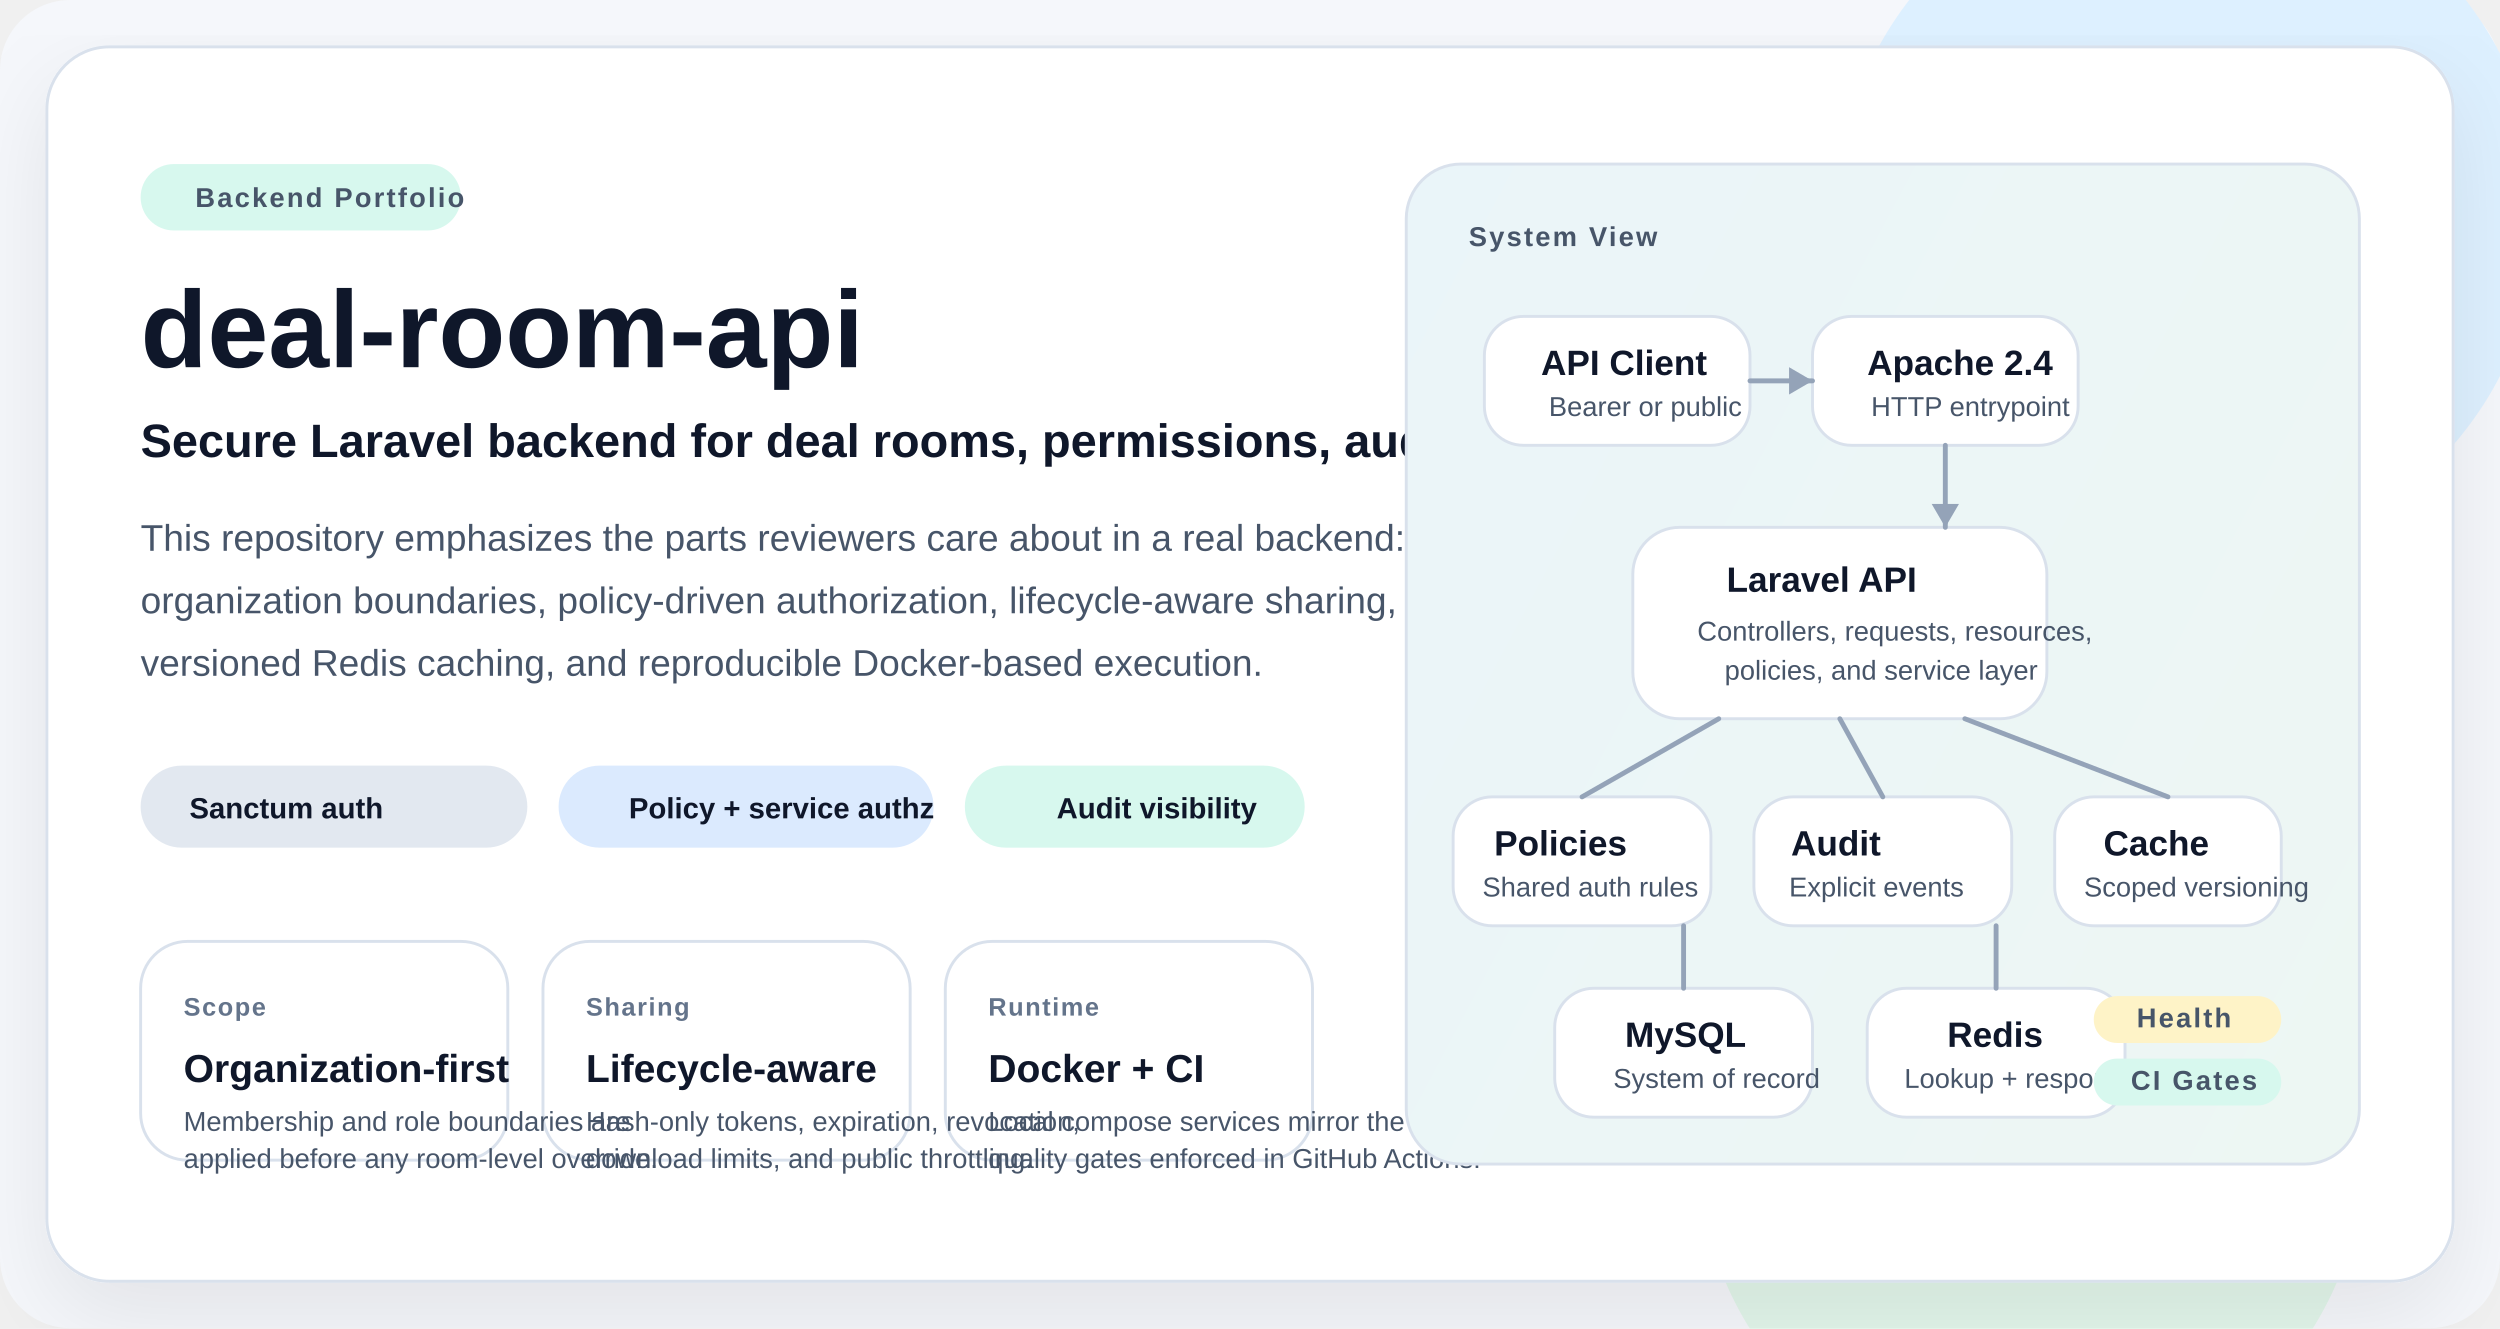
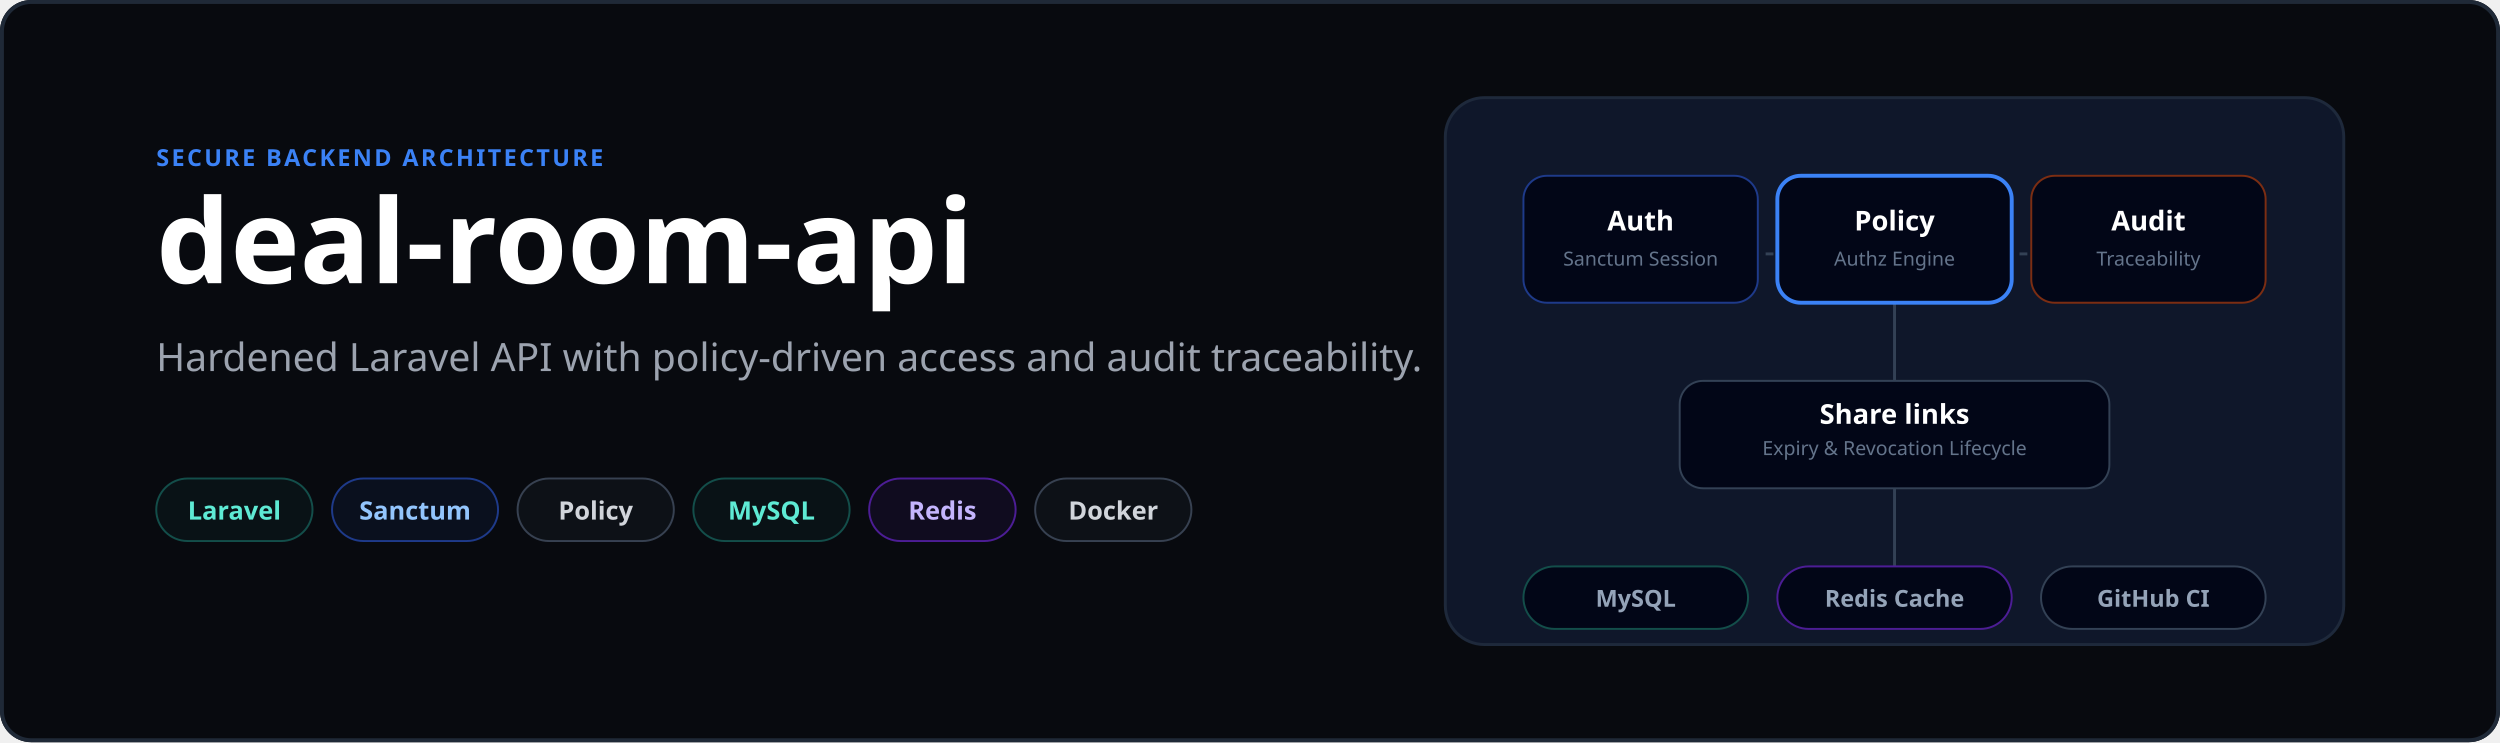
- <svg xmlns="http://www.w3.org/2000/svg" width="1280" height="680" viewBox="0 0 1280 680" fill="none">
-   <defs>
-     <linearGradient id="heroGlow" x1="0" y1="0" x2="1280" y2="680" gradientUnits="userSpaceOnUse">
-       <stop stop-color="#E7F3FF" />
-       <stop offset="1" stop-color="#EEF7F2" />
-     </linearGradient>
-     <filter id="shadow" x="0" y="0" width="1280" height="680" filterUnits="userSpaceOnUse" color-interpolation-filters="sRGB">
-       <feDropShadow dx="0" dy="18" stdDeviation="24" flood-color="#0F172A" flood-opacity="0.08" />
-     </filter>
-     <style>
-       .bg { fill: #F5F7FB; }
-       .panel { fill: #FFFFFF; stroke: #D9E1EC; stroke-width: 1.5; }
-       .soft { fill: url(#heroGlow); }
-       .title { fill: #0F172A; font: 700 56px 'Segoe UI', Arial, sans-serif; }
-       .subtitle { fill: #0F172A; font: 700 24px 'Segoe UI', Arial, sans-serif; }
-       .body { fill: #475569; font: 400 19px 'Segoe UI', Arial, sans-serif; }
-       .small { fill: #475569; font: 600 14px 'Segoe UI', Arial, sans-serif; letter-spacing: 0.08em; text-transform: uppercase; }
-       .chipText { fill: #0F172A; font: 600 15px 'Segoe UI', Arial, sans-serif; }
-       .metricLabel { fill: #64748B; font: 600 13px 'Segoe UI', Arial, sans-serif; letter-spacing: 0.06em; text-transform: uppercase; }
-       .metricValue { fill: #0F172A; font: 700 20px 'Segoe UI', Arial, sans-serif; }
-       .cardTitle { fill: #0F172A; font: 700 18px 'Segoe UI', Arial, sans-serif; }
-       .cardText { fill: #475569; font: 400 14px 'Segoe UI', Arial, sans-serif; }
-       .edge { stroke: #94A3B8; stroke-width: 2.5; stroke-linecap: round; }
-       .accent { fill: #0F766E; }
-       .accentSoft { fill: #D7F8EE; }
-       .blueSoft { fill: #DBEAFE; }
-       .amberSoft { fill: #FEF3C7; }
-       .slateSoft { fill: #E2E8F0; }
-     </style>
-   </defs>
-   <rect class="bg" width="1280" height="680" rx="36" />
-   <circle cx="1120" cy="110" r="180" fill="#DDF0FF" />
-   <circle cx="1040" cy="590" r="170" fill="#E2F6EA" />
-   <g filter="url(#shadow)">
-     <rect x="24" y="24" width="1232" height="632" rx="32" class="panel" />
+ <svg xmlns="http://www.w3.org/2000/svg" width="1280" height="380" viewBox="0 0 1280 380" fill="none">
+   <rect width="1280" height="380" rx="16" fill="#080a0f" />
+   <rect x="1" y="1" width="1278" height="378" rx="15" stroke="#1f2937" stroke-width="2" />
+   <g transform="translate(80, 85)">
+     <text fill="#3b82f6" font-family="sans-serif" font-size="12" font-weight="800" letter-spacing="0.1em">SECURE BACKEND ARCHITECTURE</text>
+     <text y="60" fill="white" font-family="sans-serif" font-size="60" font-weight="800">deal-room-api</text>
+     <text y="105" fill="#9ca3af" font-family="sans-serif" font-size="20" font-weight="400">Hardened Laravel API with policy-driven access and audit traceability.</text>
+     <g transform="translate(0, 160)">
+       <rect width="80" height="32" rx="16" stroke="#134e4a" fill="#134e4a20" />
+       <text x="40" y="16" fill="#5eead4" font-family="sans-serif" font-size="13" font-weight="600" text-anchor="middle" dominant-baseline="central">Laravel</text>
+       <rect x="90" width="85" height="32" rx="16" stroke="#1e3a8a" fill="#1e3a8a20" />
+       <text x="132.5" y="16" fill="#93c5fd" font-family="sans-serif" font-size="13" font-weight="600" text-anchor="middle" dominant-baseline="central">Sanctum</text>
+       <rect x="185" width="80" height="32" rx="16" stroke="#374151" fill="#37415120" />
+       <text x="225" y="16" fill="#d1d5db" font-family="sans-serif" font-size="13" font-weight="600" text-anchor="middle" dominant-baseline="central">Policy</text>
+       <rect x="275" width="80" height="32" rx="16" stroke="#134e4a" fill="#134e4a20" />
+       <text x="315" y="16" fill="#5eead4" font-family="sans-serif" font-size="13" font-weight="600" text-anchor="middle" dominant-baseline="central">MySQL</text>
+       <rect x="365" width="75" height="32" rx="16" stroke="#4c1d95" fill="#4c1d9520" />
+       <text x="402.5" y="16" fill="#c4b5fd" font-family="sans-serif" font-size="13" font-weight="600" text-anchor="middle" dominant-baseline="central">Redis</text>
+       <rect x="450" width="80" height="32" rx="16" stroke="#374151" fill="#37415120" />
+       <text x="490" y="16" fill="#d1d5db" font-family="sans-serif" font-size="13" font-weight="600" text-anchor="middle" dominant-baseline="central">Docker</text>
+     </g>
  </g>
-   <rect x="72" y="84" width="164" height="34" rx="17" class="accentSoft" />
-   <text x="100" y="106" class="small" fill="#0F766E">Backend Portfolio</text>
-   <text x="72" y="188" class="title">deal-room-api</text>
-   <text x="72" y="234" class="subtitle">Secure Laravel backend for deal rooms, permissions, audit trails, and public share-link control.</text>
-   <text x="72" y="282" class="body">This repository emphasizes the parts reviewers care about in a real backend:</text>
-   <text x="72" y="314" class="body">organization boundaries, policy-driven authorization, lifecycle-aware sharing,</text>
-   <text x="72" y="346" class="body">versioned Redis caching, and reproducible Docker-based execution.</text>
-   <rect x="72" y="392" width="198" height="42" rx="21" class="slateSoft" />
-   <rect x="286" y="392" width="192" height="42" rx="21" class="blueSoft" />
-   <rect x="494" y="392" width="174" height="42" rx="21" class="accentSoft" />
-   <text x="97" y="419" class="chipText">Sanctum auth</text>
-   <text x="322" y="419" class="chipText">Policy + service authz</text>
-   <text x="541" y="419" class="chipText">Audit visibility</text>
-   <rect x="72" y="482" width="188" height="112" rx="24" class="panel" />
-   <rect x="278" y="482" width="188" height="112" rx="24" class="panel" />
-   <rect x="484" y="482" width="188" height="112" rx="24" class="panel" />
-   <text x="94" y="520" class="metricLabel">Scope</text>
-   <text x="94" y="554" class="metricValue">Organization-first</text>
-   <text x="94" y="579" class="cardText">Membership and role boundaries are</text>
-   <text x="94" y="598" class="cardText">applied before any room-level override.</text>
-   <text x="300" y="520" class="metricLabel">Sharing</text>
-   <text x="300" y="554" class="metricValue">Lifecycle-aware</text>
-   <text x="300" y="579" class="cardText">Hash-only tokens, expiration, revocation,</text>
-   <text x="300" y="598" class="cardText">download limits, and public throttling.</text>
-   <text x="506" y="520" class="metricLabel">Runtime</text>
-   <text x="506" y="554" class="metricValue">Docker + CI</text>
-   <text x="506" y="579" class="cardText">Local compose services mirror the</text>
-   <text x="506" y="598" class="cardText">quality gates enforced in GitHub Actions.</text>
-   <rect x="720" y="84" width="488" height="512" rx="28" class="soft" stroke="#D9E1EC" stroke-width="1.5" />
-   <text x="752" y="126" class="small" fill="#1D4ED8">System View</text>
-   <rect x="760" y="162" width="136" height="66" rx="20" class="panel" />
-   <text x="789" y="192" class="cardTitle">API Client</text>
-   <text x="793" y="213" class="cardText">Bearer or public</text>
-   <rect x="928" y="162" width="136" height="66" rx="20" class="panel" />
-   <text x="956" y="192" class="cardTitle">Apache 2.4</text>
-   <text x="958" y="213" class="cardText">HTTP entrypoint</text>
-   <line x1="896" y1="195" x2="928" y2="195" class="edge" />
-   <polygon points="928,195 916,188 916,202" fill="#94A3B8" />
-   <rect x="836" y="270" width="212" height="98" rx="24" class="panel" />
-   <text x="884" y="303" class="cardTitle">Laravel API</text>
-   <text x="869" y="328" class="cardText">Controllers, requests, resources,</text>
-   <text x="883" y="348" class="cardText">policies, and service layer</text>
-   <line x1="996" y1="228" x2="996" y2="270" class="edge" />
-   <polygon points="996,270 989,258 1003,258" fill="#94A3B8" />
-   <rect x="744" y="408" width="132" height="66" rx="20" class="panel" />
-   <rect x="898" y="408" width="132" height="66" rx="20" class="panel" />
-   <rect x="1052" y="408" width="116" height="66" rx="20" class="panel" />
-   <text x="765" y="438" class="cardTitle">Policies</text>
-   <text x="759" y="459" class="cardText">Shared auth rules</text>
-   <text x="917" y="438" class="cardTitle">Audit</text>
-   <text x="916" y="459" class="cardText">Explicit events</text>
-   <text x="1077" y="438" class="cardTitle">Cache</text>
-   <text x="1067" y="459" class="cardText">Scoped versioning</text>
-   <line x1="880" y1="368" x2="810" y2="408" class="edge" />
-   <line x1="942" y1="368" x2="964" y2="408" class="edge" />
-   <line x1="1006" y1="368" x2="1110" y2="408" class="edge" />
-   <rect x="796" y="506" width="132" height="66" rx="20" class="panel" />
-   <rect x="956" y="506" width="132" height="66" rx="20" class="panel" />
-   <text x="832" y="536" class="cardTitle">MySQL</text>
-   <text x="826" y="557" class="cardText">System of record</text>
-   <text x="997" y="536" class="cardTitle">Redis</text>
-   <text x="975" y="557" class="cardText">Lookup + response cache</text>
-   <line x1="862" y1="474" x2="862" y2="506" class="edge" />
-   <line x1="1022" y1="474" x2="1022" y2="506" class="edge" />
-   <rect x="1072" y="510" width="96" height="24" rx="12" class="amberSoft" />
-   <text x="1094" y="526" class="small" fill="#B45309">Health</text>
-   <rect x="1072" y="542" width="96" height="24" rx="12" class="accentSoft" />
-   <text x="1091" y="558" class="small" fill="#0F766E">CI Gates</text>
+   <g transform="translate(740, 50)">
+     <rect width="460" height="280" rx="20" fill="#0f172a" stroke="#1e293b" stroke-width="1.5" />
+     <g transform="translate(40, 40)">
+       <line x1="60" y1="40" x2="190" y2="40" stroke="#334155" stroke-width="1.5" stroke-dasharray="4 4" />
+       <line x1="190" y1="40" x2="320" y2="40" stroke="#334155" stroke-width="1.5" stroke-dasharray="4 4" />
+       <line x1="190" y1="65" x2="190" y2="105" stroke="#334155" stroke-width="1.5" />
+       <line x1="190" y1="160" x2="190" y2="200" stroke="#334155" stroke-width="1.5" />
+       <rect width="120" height="65" rx="12" fill="#020617" stroke="#1e3a8a" />
+       <text x="60" y="28" fill="white" font-family="sans-serif" font-size="14" font-weight="700" text-anchor="middle">Auth</text>
+       <text x="60" y="46" fill="#64748b" font-family="sans-serif" font-size="10" text-anchor="middle">Sanctum Session</text>
+       <g transform="translate(130, 0)">
+         <rect width="120" height="65" rx="12" fill="#020617" stroke="#3b82f6" stroke-width="2" />
+         <text x="60" y="28" fill="white" font-family="sans-serif" font-size="14" font-weight="700" text-anchor="middle">Policy</text>
+         <text x="60" y="46" fill="#64748b" font-family="sans-serif" font-size="10" text-anchor="middle">Authz Engine</text>
+       </g>
+       <g transform="translate(260, 0)">
+         <rect width="120" height="65" rx="12" fill="#020617" stroke="#7c2d12" />
+         <text x="60" y="28" fill="white" font-family="sans-serif" font-size="14" font-weight="700" text-anchor="middle">Audit</text>
+         <text x="60" y="46" fill="#64748b" font-family="sans-serif" font-size="10" text-anchor="middle">Traceability</text>
+       </g>
+       <g transform="translate(80, 105)">
+         <rect width="220" height="55" rx="12" fill="#020617" stroke="#334155" />
+         <text x="110" y="22" fill="white" font-family="sans-serif" font-size="14" font-weight="700" text-anchor="middle">Share links</text>
+         <text x="110" y="38" fill="#64748b" font-family="sans-serif" font-size="10" text-anchor="middle">Expiry &amp; Revocation Lifecycle</text>
+       </g>
+       <g transform="translate(0, 200)">
+         <rect width="115" height="32" rx="16" fill="#020617" stroke="#134e4a" />
+         <text x="57.5" y="16" fill="#94a3b8" font-family="sans-serif" font-size="12" font-weight="600" text-anchor="middle" dominant-baseline="central">MySQL</text>
+         <rect x="130" width="120" height="32" rx="16" fill="#020617" stroke="#4c1d95" />
+         <text x="190" y="16" fill="#94a3b8" font-family="sans-serif" font-size="12" font-weight="600" text-anchor="middle" dominant-baseline="central">Redis Cache</text>
+         <rect x="265" width="115" height="32" rx="16" fill="#020617" stroke="#334155" />
+         <text x="322.5" y="16" fill="#94a3b8" font-family="sans-serif" font-size="12" font-weight="600" text-anchor="middle" dominant-baseline="central">GitHub CI</text>
+       </g>
+     </g>
+   </g>
</svg>
